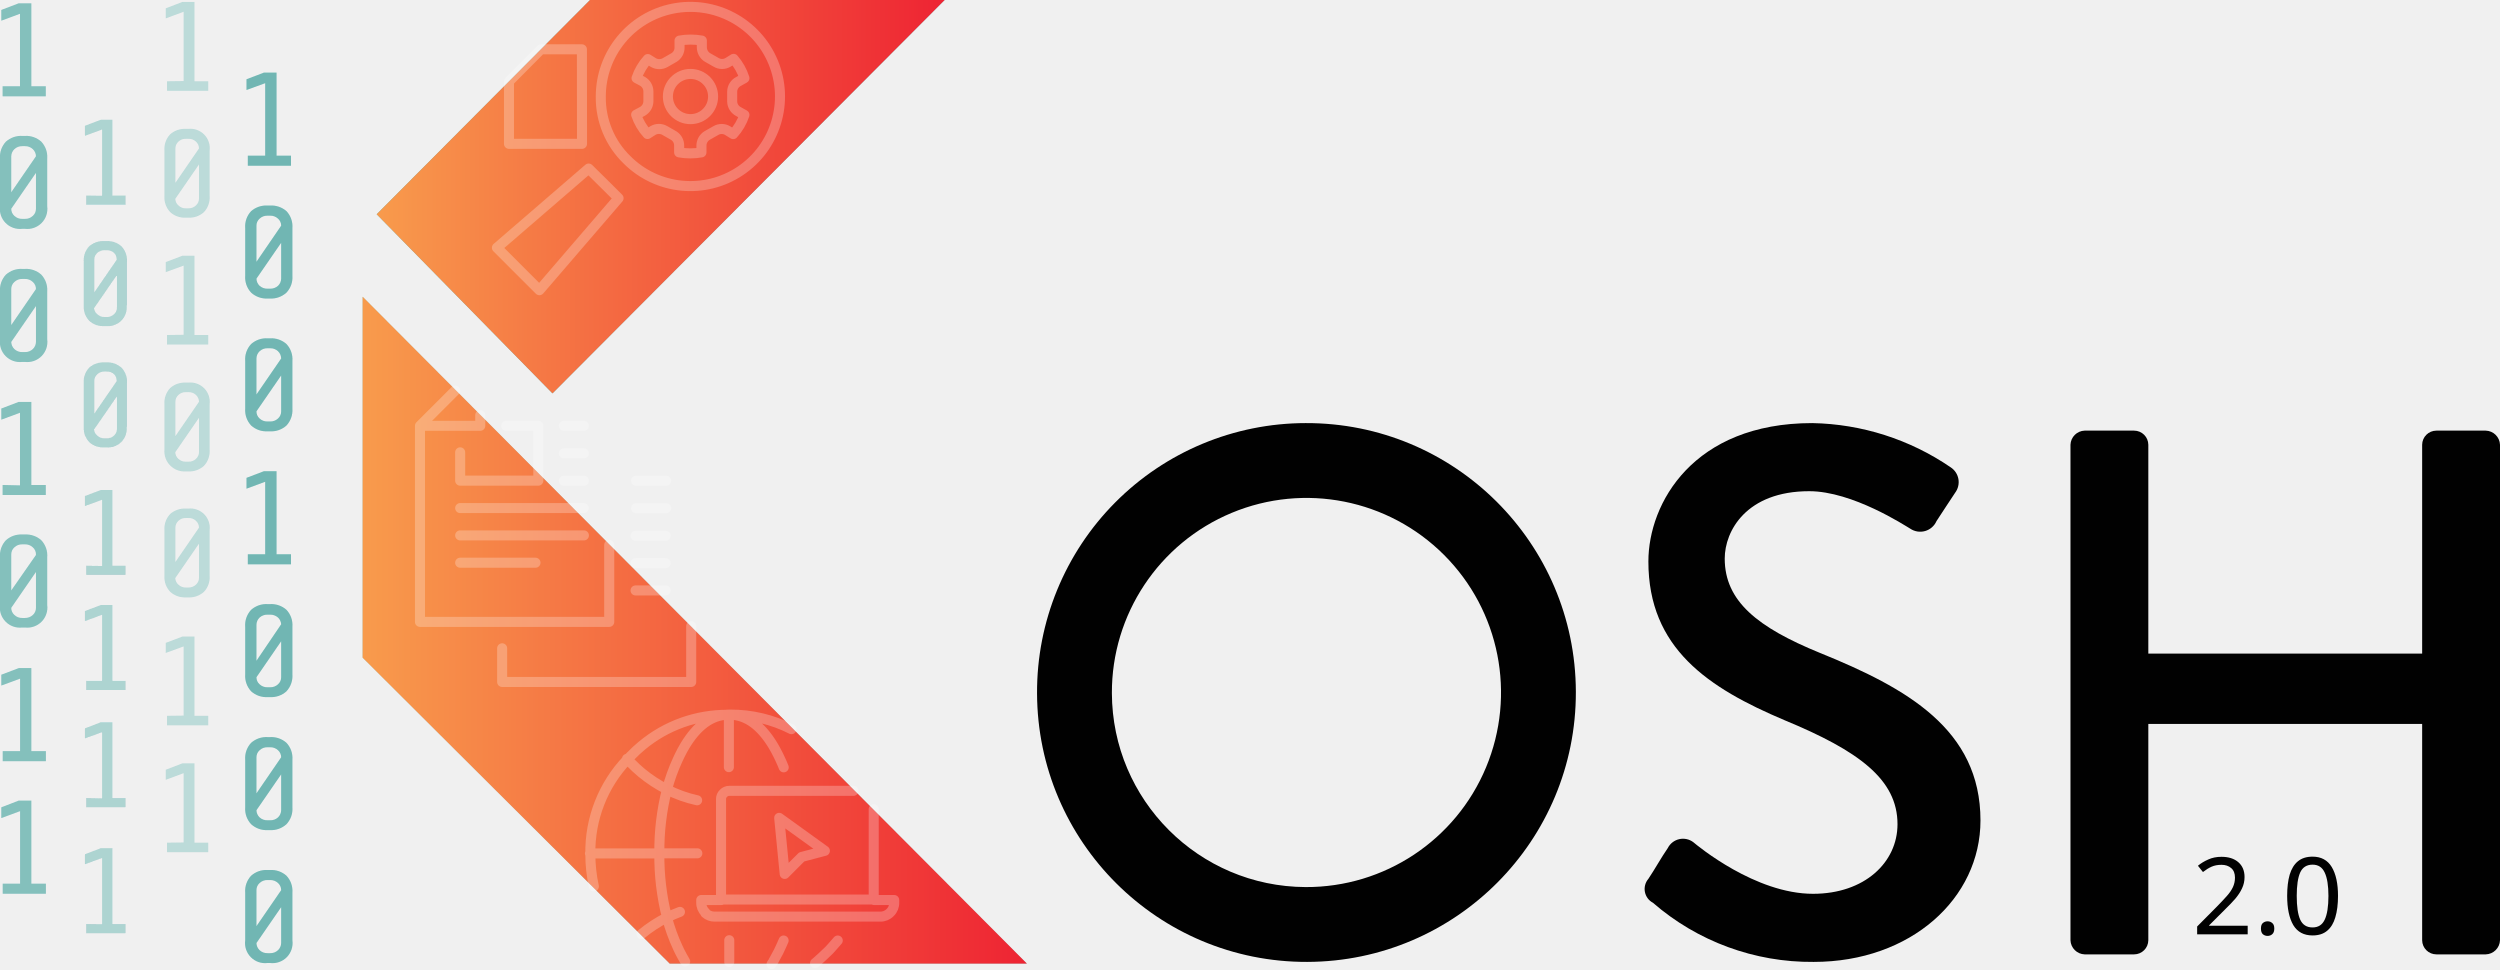
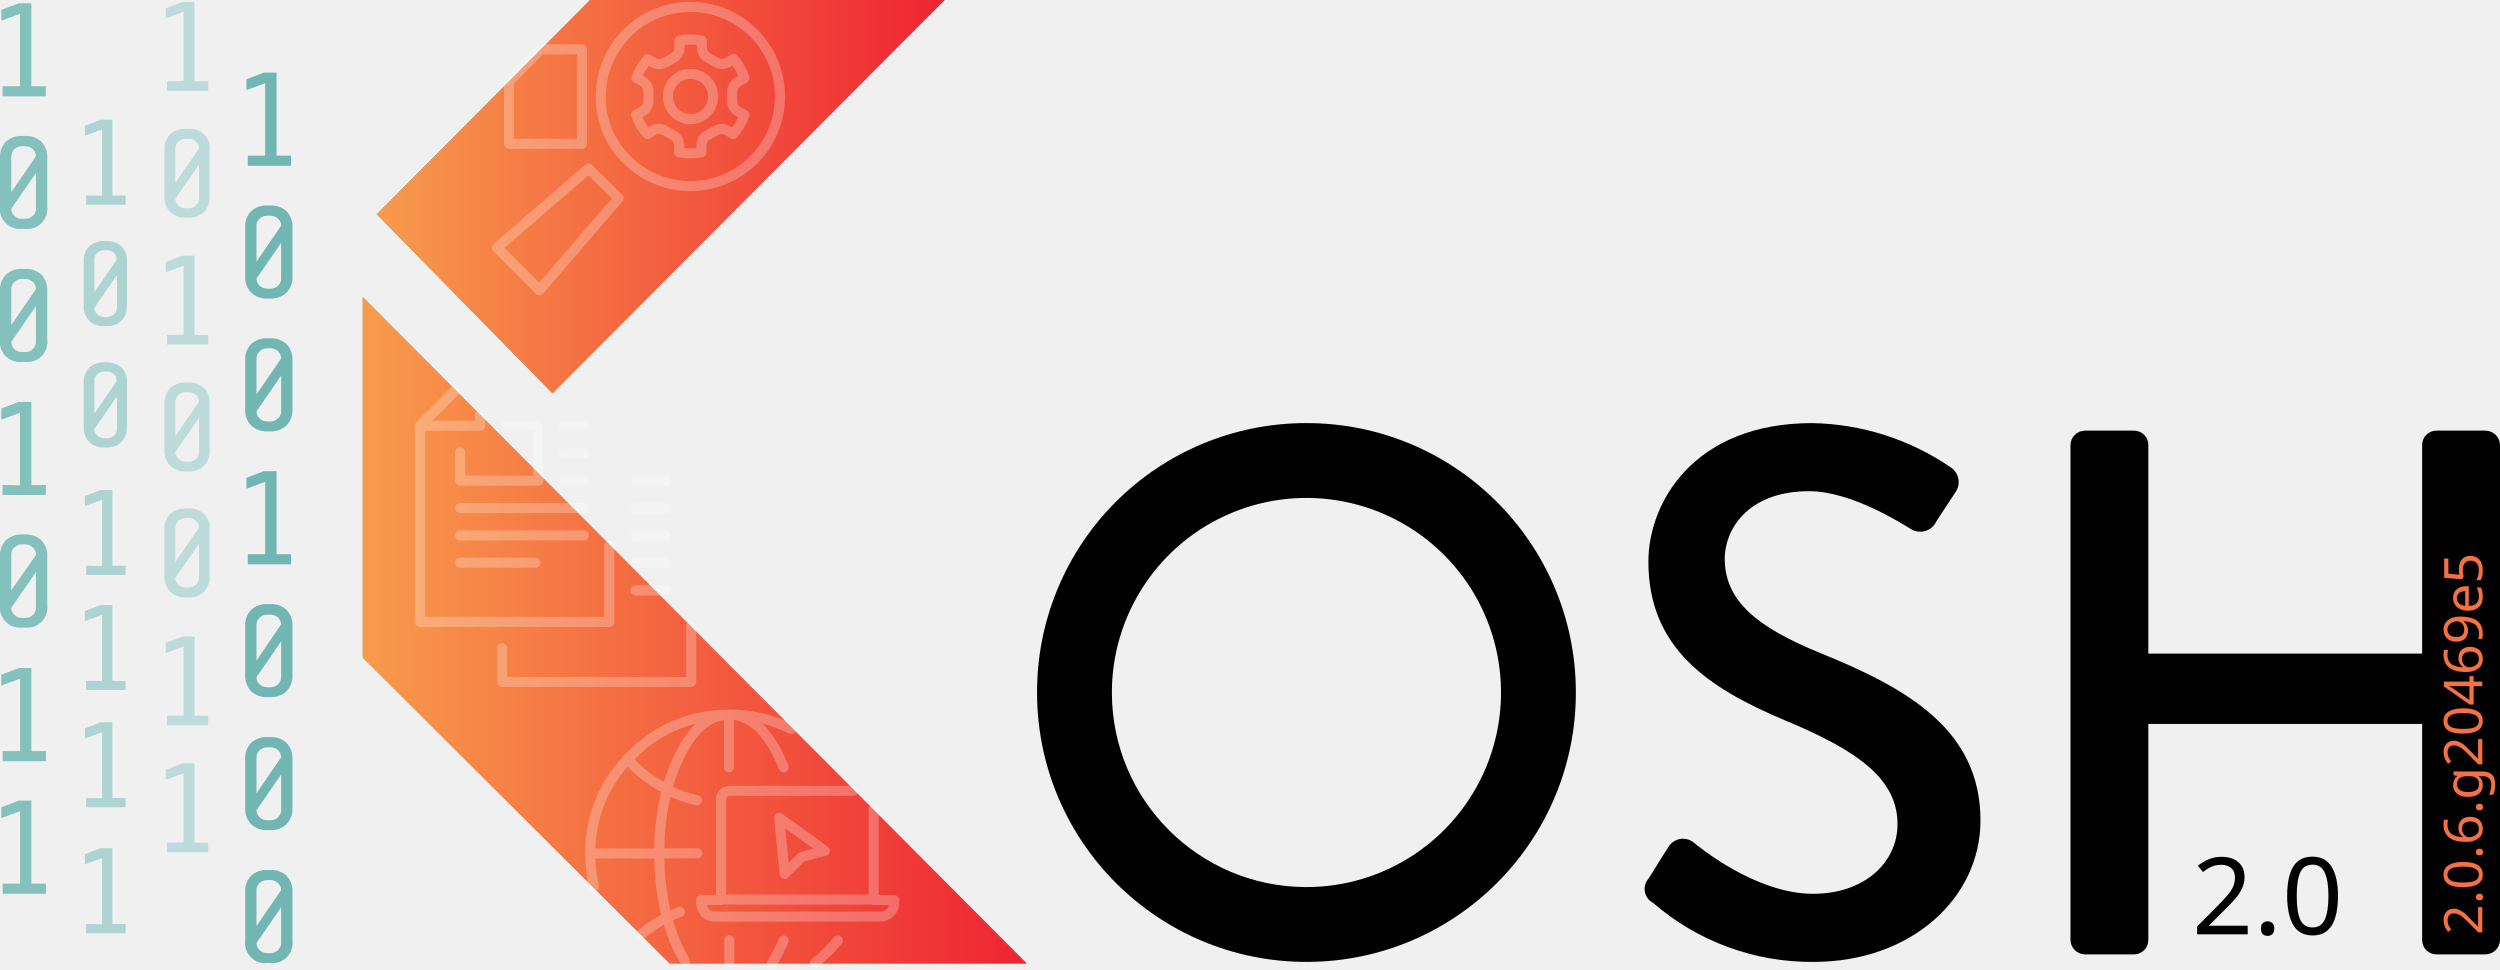
<svg xmlns="http://www.w3.org/2000/svg" xmlns:xlink="http://www.w3.org/1999/xlink" viewBox="0 0 248.88 96.48" version="1.1" id="svg4966">
  <defs id="defs4779">
    <style id="style4771">.cls-1{isolation:isolate;}.cls-2{fill:#010101;}.cls-10,.cls-12,.cls-3{fill:#afdedc;}.cls-10,.cls-11,.cls-12,.cls-13,.cls-3,.cls-9{mix-blend-mode:multiply;}.cls-4{fill:url(#New_Gradient_Swatch_copy_3);}.cls-5{fill:url(#New_Gradient_Swatch_copy_3-2);}.cls-6{opacity:0.25;}.cls-7,.cls-8{fill:none;stroke:#fff;stroke-linecap:round;stroke-linejoin:round;}.cls-7{fill-rule:evenodd;}.cls-10{opacity:0.7;}.cls-11,.cls-12{opacity:0.5;}.cls-13{opacity:0.65;}</style>
    <linearGradient id="New_Gradient_Swatch_copy_3" x1="37.5" y1="19.58" x2="94.04" y2="19.58" gradientUnits="userSpaceOnUse">
      <stop offset="0" stop-color="#f89b4c" id="stop4773" />
      <stop offset="1" stop-color="#ee2433" id="stop4775" />
    </linearGradient>
    <linearGradient id="New_Gradient_Swatch_copy_3-2" x1="36.1" y1="62.73" x2="102.23" y2="62.73" xlink:href="#New_Gradient_Swatch_copy_3" />
    <linearGradient xlink:href="#New_Gradient_Swatch_copy_3" id="linearGradient4972" gradientUnits="userSpaceOnUse" x1="37.5" y1="19.58" x2="94.04" y2="19.58" />
  </defs>
  <path class="cls-2" d="m 129.98,42.12 a 26.82,26.82 0 1 1 -26.74,26.89 26.77,26.77 0 0 1 26.74,-26.89 z m 0,46.19 a 19.37,19.37 0 1 0 -19.29,-19.3 19.37,19.37 0 0 0 19.29,19.3 z" id="path4781" style="isolation:isolate;fill:#010101" />
  <path class="cls-2" d="m 164.1,87.49 c 0.67,-1 1.26,-2.09 1.93,-3.06 a 1.7,1.7 0 0 1 2.54,-0.59 c 0.44,0.37 6.18,5.14 11.92,5.14 5.14,0 8.41,-3.13 8.41,-6.93 0,-4.47 -3.87,-7.3 -11.24,-10.35 -7.6,-3.21 -13.56,-7.16 -13.56,-15.8 0,-5.81 4.47,-13.78 16.31,-13.78 a 25.21,25.21 0 0 1 13.78,4.4 1.76,1.76 0 0 1 0.45,2.53 c -0.6,0.89 -1.27,1.94 -1.86,2.83 a 1.77,1.77 0 0 1 -2.61,0.75 c -0.52,-0.3 -5.74,-3.73 -10.06,-3.73 -6.25,0 -8.41,3.95 -8.41,6.71 0,4.24 3.27,6.85 9.46,9.38 8.64,3.5 16,7.6 16,16.69 0,7.75 -6.92,14.08 -16.61,14.08 a 24.07,24.07 0 0 1 -16,-5.89 1.55,1.55 0 0 1 -0.45,-2.38 z" id="path4783" style="isolation:isolate;fill:#010101" />
  <polygon class="cls-3" points="36.1,29.54 36.1,65.47 66.67,95.93 102.23,95.93 " id="polygon4793" style="isolation:isolate;mix-blend-mode:multiply;fill:#afdedc" />
  <polygon class="cls-3" points="55,39.16 94.04,0 58.74,0 37.5,21.33 " id="polygon4795" style="isolation:isolate;mix-blend-mode:multiply;fill:#afdedc" />
  <polygon class="cls-3" points="55,39.16 94.04,0 58.74,0 37.5,21.33 " id="polygon4797" style="isolation:isolate;mix-blend-mode:multiply;fill:#afdedc" />
  <polygon class="cls-4" points="55,39.16 94.04,0 58.74,0 37.5,21.33 " id="polygon4799" style="isolation:isolate;fill:url(#linearGradient4972)" />
  <polygon class="cls-5" points="36.1,29.54 36.1,65.47 66.67,95.93 102.23,95.93 " id="polygon4801" style="isolation:isolate;fill:url(#New_Gradient_Swatch_copy_3-2)" />
  <g class="cls-6" id="g4805" style="opacity:0.25;isolation:isolate">
    <path class="cls-7" d="m 140,443.25 v 2.82 h 7.78 v -5.46 h -3.2 m 7.74,5.47 h -2 m 0,-2.73 h 2 m 0,-2.74 h -2 M 140,448.8 h 12.3 M 142,439.55 v 1.06 h -6 v 19.52 h 18.84 v -7.67 M 136,440.61 l 3.51,-3.51 m 18,11.71 h 3 m 0,-2.73 h -3 m -13.33,16.68 v 3.35 H 163 v -5.56 m -23,-6.31 h 7.5 m 4.82,-2.72 H 140 m 20.46,5.48 h -3 m 0,-2.72 h 3 m 0,-2.72 h -3" transform="translate(-94.19,-398.22)" id="path4803" style="fill:none;fill-rule:evenodd;stroke:#ffffff;stroke-linecap:round;stroke-linejoin:round" />
  </g>
  <g class="cls-6" id="g4815" style="opacity:0.25;isolation:isolate">
    <polygon class="cls-8" points="50.67,8.11 50.67,14.32 57.94,14.32 57.93,4.91 53.85,4.91 " id="polygon4807" style="fill:none;stroke:#ffffff;stroke-linecap:round;stroke-linejoin:round" />
    <path class="cls-8" d="m 154.27,416.46 -1.48,-1.46 -9.13,7.88 v 0 l 4.23,4.23 v 0 l 7.88,-9.16 z" transform="translate(-94.19,-398.22)" id="path4809" style="fill:none;stroke:#ffffff;stroke-linecap:round;stroke-linejoin:round" />
    <path class="cls-8" d="m 156.62,414.14 a 8.92,8.92 0 1 0 -2.62,-6.31 8.6,8.6 0 0 0 2.62,6.31 z m 1.54,-7.82 -0.6,-0.32 a 5.42,5.42 0 0 1 1.12,-1.9 l 0.56,0.35 a 1.17,1.17 0 0 0 1.17,0 l 0.89,-0.51 a 1.15,1.15 0 0 0 0.54,-1 v -0.68 a 6.21,6.21 0 0 1 2.22,0 v 0.67 a 1.19,1.19 0 0 0 0.55,1 l 0.88,0.5 a 1.15,1.15 0 0 0 1.17,0 l 0.56,-0.35 a 5.4,5.4 0 0 1 1.08,1.92 l -0.59,0.33 a 1.16,1.16 0 0 0 -0.63,1 v 1 a 1.16,1.16 0 0 0 0.63,1 l 0.59,0.33 a 5.4,5.4 0 0 1 -1.12,1.91 l -0.56,-0.35 a 1.15,1.15 0 0 0 -1.17,0 l -0.88,0.5 a 1.18,1.18 0 0 0 -0.55,1 v 0.67 a 6.21,6.21 0 0 1 -2.22,0 v -0.67 a 1.15,1.15 0 0 0 -0.54,-1 l -0.89,-0.51 a 1.17,1.17 0 0 0 -1.17,0 l -0.55,0.35 a 5.38,5.38 0 0 1 -1.13,-1.92 l 0.6,-0.32 a 1.17,1.17 0 0 0 0.62,-1 v -1 a 1.17,1.17 0 0 0 -0.58,-1 z" transform="translate(-94.19,-398.22)" id="path4811" style="fill:none;stroke:#ffffff;stroke-linecap:round;stroke-linejoin:round" />
    <path class="cls-8" d="m 162.93,410.08 a 2.25,2.25 0 0 0 2.25,-2.25 2.25,2.25 0 1 0 -4.5,0 2.25,2.25 0 0 0 2.25,2.25 z" transform="translate(-94.19,-398.22)" id="path4813" style="fill:none;stroke:#ffffff;stroke-linecap:round;stroke-linejoin:round" />
  </g>
  <g class="cls-6" id="g4819" style="opacity:0.25;isolation:isolate">
    <path class="cls-7" d="m 166.75,474.59 v -5.22 h -0.16 c -1.6,0.06 -3,1.09 -4.2,3.07 -0.18,0.3 -0.36,0.63 -0.54,1 l -0.18,0.38 a 18.09,18.09 0 0 0 -1.08,3 12.61,12.61 0 0 0 3,1.07 m 3.14,-8.53 h 0.16 a 13.34,13.34 0 0 1 6.09,1.45 m 6.17,6.14 h -12.37 a 0.79,0.79 0 0 0 -0.57,0.25 0.76,0.76 0 0 0 -0.24,0.57 v 10 h 15.2 v -9 m -7.17,4.76 -1.69,1.69 -0.55,-5.58 4.55,3.28 z m -7.05,-14.16 c 1.6,0.06 3,1.09 4.2,3.07 0.18,0.3 0.36,0.63 0.54,1 l 0.18,0.38 c 0.12,0.26 0.24,0.52 0.34,0.79 m -18.9,11.85 a 14.8,14.8 0 0 1 -0.35,-3.23 v 0 a 13.32,13.32 0 0 1 3.68,-9.4 l 0.37,-0.38 a 14.06,14.06 0 0 1 1.08,-1 13.22,13.22 0 0 1 8.54,-3.07 M 161.88,489 a 12.26,12.26 0 0 0 -1.29,0.56 17.67,17.67 0 0 0 1.08,3 l 0.18,0.38 c 0.18,0.35 0.36,0.68 0.55,1 m -4.35,-2.73 a 13.68,13.68 0 0 1 2.54,-1.66 24.73,24.73 0 0 1 -0.76,-6.37 h -6.91 m 7.67,-6.38 a 24.78,24.78 0 0 0 -0.76,6.37 h 3.78 m -7,-9.41 0.37,0.39 a 14.06,14.06 0 0 0 1.08,1 13.68,13.68 0 0 0 2.54,1.66 m 10.4,17.39 0.08,-0.12 a 0.41,0.41 0 0 1 0.07,-0.11 q 0.27,-0.47 0.54,-1 l 0.18,-0.38 c 0.12,-0.24 0.22,-0.49 0.33,-0.74 m 5.39,0 c -0.21,0.25 -0.43,0.5 -0.65,0.74 -0.22,0.24 -0.24,0.26 -0.37,0.38 q -0.53,0.52 -1.08,1 l -0.16,0.13 M 166,487.82 h -2 v 0.24 a 1.31,1.31 0 0 0 0.41,1 v 0.06 a 1.34,1.34 0 0 0 0.92,0.35 h 16.48 a 1.32,1.32 0 0 0 1,-0.41 1.3,1.3 0 0 0 0.4,-1 v -0.24 h -2 m -14.42,4 V 494" transform="translate(-94.19,-398.22)" id="path4817" style="fill:none;fill-rule:evenodd;stroke:#ffffff;stroke-linecap:round;stroke-linejoin:round" />
  </g>
  <g class="cls-9" id="g4835" style="isolation:isolate;mix-blend-mode:multiply">
    <path class="cls-3" d="m 94.45,406.81 v 1 h 4.3 v -1 h -1.44 v -8.26 h -1.26 l -1.73,0.66 v 1.07 l 1.86,-0.69 v 7.22 z" transform="translate(-94.19,-398.22)" id="path4821" style="mix-blend-mode:multiply;fill:#afdedc" />
    <path class="cls-3" d="M 98.89,418.78 V 414 a 2.21,2.21 0 0 0 -0.59,-1.68 2.26,2.26 0 0 0 -1.63,-0.57 h -0.26 a 2.26,2.26 0 0 0 -1.63,0.57 2.21,2.21 0 0 0 -0.59,1.68 v 4.76 a 2,2 0 0 0 2.22,2.24 h 0.26 a 2,2 0 0 0 2.22,-2.25 z m -1.12,-5 -2.46,3.58 v -3.58 a 1,1 0 0 1 0.31,-0.71 1.09,1.09 0 0 1 0.79,-0.3 h 0.26 a 1.09,1.09 0 0 1 0.79,0.3 1,1 0 0 1 0.31,0.7 z m -2.46,5.22 2.46,-3.57 V 419 a 0.93,0.93 0 0 1 -0.31,0.71 1.09,1.09 0 0 1 -0.79,0.3 h -0.26 a 1.09,1.09 0 0 1 -0.79,-0.3 0.93,0.93 0 0 1 -0.31,-0.71 z" transform="translate(-94.19,-398.22)" id="path4823" style="mix-blend-mode:multiply;fill:#afdedc" />
    <path class="cls-3" d="m 98.89,432 v -4.76 a 2.21,2.21 0 0 0 -0.59,-1.68 2.26,2.26 0 0 0 -1.63,-0.57 h -0.26 a 2.26,2.26 0 0 0 -1.63,0.57 2.21,2.21 0 0 0 -0.59,1.68 V 432 a 2,2 0 0 0 2.22,2.25 h 0.26 A 2,2 0 0 0 98.89,432 Z m -1.12,-5 -2.46,3.58 V 427 a 0.93,0.93 0 0 1 0.31,-0.71 1.09,1.09 0 0 1 0.79,-0.3 h 0.26 a 1.09,1.09 0 0 1 0.79,0.3 0.93,0.93 0 0 1 0.31,0.71 z m -2.46,5.26 2.46,-3.57 v 3.57 a 1,1 0 0 1 -0.31,0.71 1.09,1.09 0 0 1 -0.79,0.3 h -0.26 a 1.09,1.09 0 0 1 -0.79,-0.3 1,1 0 0 1 -0.31,-0.71 z" transform="translate(-94.19,-398.22)" id="path4825" style="mix-blend-mode:multiply;fill:#afdedc" />
    <path class="cls-3" d="m 94.45,446.5 v 1 h 4.3 v -1 h -1.44 v -8.27 h -1.26 l -1.73,0.66 V 440 l 1.86,-0.69 v 7.23 z" transform="translate(-94.19,-398.22)" id="path4827" style="mix-blend-mode:multiply;fill:#afdedc" />
    <path class="cls-3" d="m 98.89,458.47 v -4.76 A 2.21,2.21 0 0 0 98.3,452 2.26,2.26 0 0 0 96.67,451.43 h -0.26 a 2.26,2.26 0 0 0 -1.63,0.57 2.21,2.21 0 0 0 -0.59,1.68 v 4.76 a 2,2 0 0 0 2.22,2.25 h 0.26 a 2,2 0 0 0 2.22,-2.25 z m -1.12,-5 -2.46,3.53 v -3.58 a 0.93,0.93 0 0 1 0.31,-0.71 1.09,1.09 0 0 1 0.79,-0.3 h 0.26 a 1.09,1.09 0 0 1 0.79,0.3 0.93,0.93 0 0 1 0.31,0.75 z m -2.46,5.26 2.46,-3.57 v 3.57 a 0.93,0.93 0 0 1 -0.31,0.71 1.09,1.09 0 0 1 -0.79,0.3 h -0.26 a 1.09,1.09 0 0 1 -0.79,-0.3 0.93,0.93 0 0 1 -0.31,-0.72 z" transform="translate(-94.19,-398.22)" id="path4829" style="mix-blend-mode:multiply;fill:#afdedc" />
    <path class="cls-3" d="m 94.46,473 v 1 h 4.3 v -1 h -1.45 v -8.27 h -1.25 l -1.74,0.66 v 1.08 l 1.87,-0.69 V 473 Z" transform="translate(-94.19,-398.22)" id="path4831" style="mix-blend-mode:multiply;fill:#afdedc" />
    <path class="cls-3" d="m 94.46,486.19 v 1 h 4.3 v -1 h -1.45 v -8.27 h -1.25 l -1.74,0.67 v 1.07 l 1.87,-0.69 v 7.22 z" transform="translate(-94.19,-398.22)" id="path4833" style="mix-blend-mode:multiply;fill:#afdedc" />
  </g>
  <g class="cls-9" id="g4851" style="isolation:isolate;mix-blend-mode:multiply">
    <path class="cls-3" d="m 118.86,413.72 v 1 h 4.3 v -1 h -1.44 v -8.27 h -1.26 l -1.73,0.66 v 1.07 l 1.86,-0.68 v 7.22 z" transform="translate(-94.19,-398.22)" id="path4837" style="mix-blend-mode:multiply;fill:#afdedc" />
    <path class="cls-3" d="m 123.3,425.69 v -4.77 a 2.21,2.21 0 0 0 -0.59,-1.68 2.3,2.3 0 0 0 -1.63,-0.56 h -0.26 a 2.3,2.3 0 0 0 -1.63,0.56 2.21,2.21 0 0 0 -0.59,1.68 v 4.77 a 2.2,2.2 0 0 0 0.6,1.67 2.26,2.26 0 0 0 1.62,0.58 h 0.26 a 2.26,2.26 0 0 0 1.62,-0.58 2.2,2.2 0 0 0 0.6,-1.67 z m -1.12,-5 -2.46,3.59 v -3.59 a 0.91,0.91 0 0 1 0.31,-0.7 1.09,1.09 0 0 1 0.79,-0.3 h 0.26 a 1.09,1.09 0 0 1 0.79,0.3 0.91,0.91 0 0 1 0.31,0.68 z m -2.46,5.27 2.46,-3.57 v 3.57 a 1,1 0 0 1 -0.31,0.71 1.13,1.13 0 0 1 -0.79,0.29 h -0.26 a 1.13,1.13 0 0 1 -0.79,-0.29 1,1 0 0 1 -0.31,-0.73 z" transform="translate(-94.19,-398.22)" id="path4839" style="mix-blend-mode:multiply;fill:#afdedc" />
    <path class="cls-3" d="m 123.3,438.91 v -4.76 a 2.21,2.21 0 0 0 -0.59,-1.68 2.26,2.26 0 0 0 -1.63,-0.57 h -0.26 a 2.26,2.26 0 0 0 -1.63,0.57 2.21,2.21 0 0 0 -0.59,1.68 v 4.76 a 2.23,2.23 0 0 0 0.6,1.68 2.26,2.26 0 0 0 1.62,0.57 h 0.26 a 2.26,2.26 0 0 0 1.62,-0.57 2.23,2.23 0 0 0 0.6,-1.68 z m -1.12,-5 -2.46,3.58 v -3.59 a 1,1 0 0 1 0.31,-0.71 1.09,1.09 0 0 1 0.79,-0.3 h 0.26 a 1.09,1.09 0 0 1 0.79,0.3 1,1 0 0 1 0.31,0.71 z m -2.46,5.26 2.46,-3.57 v 3.57 a 0.93,0.93 0 0 1 -0.31,0.71 1.09,1.09 0 0 1 -0.79,0.3 h -0.26 a 1.09,1.09 0 0 1 -0.79,-0.3 0.93,0.93 0 0 1 -0.31,-0.72 z" transform="translate(-94.19,-398.22)" id="path4841" style="mix-blend-mode:multiply;fill:#afdedc" />
    <path class="cls-3" d="m 118.86,453.4 v 1 h 4.3 v -1 h -1.44 v -8.27 h -1.26 l -1.73,0.66 v 1.08 l 1.86,-0.69 v 7.22 z" transform="translate(-94.19,-398.22)" id="path4843" style="mix-blend-mode:multiply;fill:#afdedc" />
    <path class="cls-3" d="m 123.3,465.37 v -4.76 a 2.21,2.21 0 0 0 -0.59,-1.68 2.26,2.26 0 0 0 -1.63,-0.57 h -0.26 a 2.26,2.26 0 0 0 -1.63,0.57 2.21,2.21 0 0 0 -0.59,1.68 v 4.76 a 2.23,2.23 0 0 0 0.6,1.68 2.26,2.26 0 0 0 1.62,0.57 h 0.26 a 2.26,2.26 0 0 0 1.62,-0.57 2.23,2.23 0 0 0 0.6,-1.68 z m -1.12,-5 -2.46,3.63 v -3.59 a 1,1 0 0 1 0.31,-0.71 1.13,1.13 0 0 1 0.79,-0.29 h 0.26 a 1.13,1.13 0 0 1 0.79,0.29 1,1 0 0 1 0.31,0.66 z m -2.46,5.27 2.46,-3.58 v 3.58 a 0.91,0.91 0 0 1 -0.31,0.7 1.09,1.09 0 0 1 -0.79,0.3 h -0.26 a 1.09,1.09 0 0 1 -0.79,-0.3 0.91,0.91 0 0 1 -0.31,-0.71 z" transform="translate(-94.19,-398.22)" id="path4845" style="mix-blend-mode:multiply;fill:#afdedc" />
    <path class="cls-3" d="m 123.3,478.61 v -4.76 a 2.21,2.21 0 0 0 -0.59,-1.68 2.26,2.26 0 0 0 -1.63,-0.57 h -0.26 a 2.26,2.26 0 0 0 -1.63,0.57 2.21,2.21 0 0 0 -0.59,1.68 v 4.76 a 2.2,2.2 0 0 0 0.6,1.67 2.26,2.26 0 0 0 1.62,0.58 h 0.26 a 2.26,2.26 0 0 0 1.62,-0.58 2.2,2.2 0 0 0 0.6,-1.67 z m -1.12,-5 -2.46,3.59 v -3.59 a 0.93,0.93 0 0 1 0.31,-0.7 1.09,1.09 0 0 1 0.79,-0.3 h 0.26 a 1.09,1.09 0 0 1 0.79,0.3 0.93,0.93 0 0 1 0.31,0.68 z m -2.46,5.27 2.46,-3.57 v 3.57 a 1,1 0 0 1 -0.31,0.71 1.09,1.09 0 0 1 -0.79,0.29 h -0.26 a 1.09,1.09 0 0 1 -0.79,-0.29 1,1 0 0 1 -0.31,-0.73 z" transform="translate(-94.19,-398.22)" id="path4847" style="mix-blend-mode:multiply;fill:#afdedc" />
    <path class="cls-3" d="m 123.3,491.84 v -4.76 a 2.21,2.21 0 0 0 -0.59,-1.68 2.26,2.26 0 0 0 -1.63,-0.57 h -0.26 a 2.26,2.26 0 0 0 -1.63,0.57 2.21,2.21 0 0 0 -0.59,1.68 v 4.76 a 2,2 0 0 0 2.22,2.25 h 0.26 a 2,2 0 0 0 2.22,-2.25 z m -1.12,-5 -2.46,3.58 v -3.58 a 0.93,0.93 0 0 1 0.31,-0.71 1.09,1.09 0 0 1 0.79,-0.3 h 0.26 a 1.09,1.09 0 0 1 0.79,0.3 0.93,0.93 0 0 1 0.31,0.7 z m -2.46,5.26 2.46,-3.57 v 3.57 a 1,1 0 0 1 -0.31,0.71 1.09,1.09 0 0 1 -0.79,0.3 h -0.26 a 1.09,1.09 0 0 1 -0.79,-0.3 1,1 0 0 1 -0.31,-0.72 z" transform="translate(-94.19,-398.22)" id="path4849" style="mix-blend-mode:multiply;fill:#afdedc" />
  </g>
  <path class="cls-10" d="m 16.63,8.09 v 0.95 h 4.1 V 8.09 h -1.37 v -7.9 h -1.2 L 16.5,0.83 v 1 l 1.78,-0.66 v 6.9 z" id="path4853" style="opacity:0.7;isolation:isolate;mix-blend-mode:multiply;fill:#afdedc" />
  <path class="cls-10" d="M 20.87,19.53 V 14.98 A 1.93,1.93 0 0 0 18.75,12.83 H 18.5 a 2.18,2.18 0 0 0 -1.56,0.54 2.14,2.14 0 0 0 -0.57,1.61 v 4.55 a 2.11,2.11 0 0 0 0.58,1.59 2.13,2.13 0 0 0 1.55,0.55 h 0.25 a 2.15,2.15 0 0 0 1.55,-0.55 2.1,2.1 0 0 0 0.57,-1.59 z m -1.06,-4.75 -2.35,3.42 v -3.42 a 0.91,0.91 0 0 1 0.3,-0.68 1,1 0 0 1 0.75,-0.28 h 0.25 a 1,1 0 0 1 0.75,0.28 0.91,0.91 0 0 1 0.3,0.68 z m -2.35,5 2.35,-3.41 v 3.41 a 0.89,0.89 0 0 1 -0.3,0.67 1.05,1.05 0 0 1 -0.75,0.29 h -0.25 a 1,1 0 0 1 -0.75,-0.29 0.89,0.89 0 0 1 -0.31,-0.67 z" id="path4855" style="opacity:0.7;isolation:isolate;mix-blend-mode:multiply;fill:#afdedc" />
  <path class="cls-10" d="m 16.63,33.35 v 0.95 h 4.1 v -0.95 h -1.37 v -7.89 h -1.2 l -1.66,0.63 v 1 l 1.78,-0.65 v 6.89 z" id="path4857" style="opacity:0.7;isolation:isolate;mix-blend-mode:multiply;fill:#afdedc" />
  <path class="cls-10" d="M 20.87,44.78 V 40.24 A 1.93,1.93 0 0 0 18.75,38.09 H 18.5 a 2.18,2.18 0 0 0 -1.56,0.54 2.14,2.14 0 0 0 -0.57,1.61 v 4.54 a 2,2 0 0 0 2.13,2.15 h 0.25 a 2.15,2.15 0 0 0 1.55,-0.55 2.11,2.11 0 0 0 0.57,-1.6 z M 19.81,40 17.46,43.42 V 40 a 0.91,0.91 0 0 1 0.3,-0.68 1,1 0 0 1 0.75,-0.28 h 0.25 a 1,1 0 0 1 0.75,0.28 0.91,0.91 0 0 1 0.3,0.68 z m -2.35,5 2.35,-3.41 V 45 a 0.9,0.9 0 0 1 -0.3,0.68 1,1 0 0 1 -0.75,0.28 h -0.25 a 1,1 0 0 1 -0.75,-0.28 0.9,0.9 0 0 1 -0.31,-0.66 z" id="path4859" style="opacity:0.7;isolation:isolate;mix-blend-mode:multiply;fill:#afdedc" />
  <path class="cls-10" d="m 16.63,71.26 v 0.95 h 4.1 v -0.95 h -1.37 v -7.89 h -1.2 L 16.5,64 v 1 l 1.78,-0.65 v 6.89 z" id="path4861" style="opacity:0.7;isolation:isolate;mix-blend-mode:multiply;fill:#afdedc" />
  <path class="cls-10" d="M 20.87,57.32 V 52.78 A 1.93,1.93 0 0 0 18.75,50.63 H 18.5 a 2.18,2.18 0 0 0 -1.56,0.54 2.14,2.14 0 0 0 -0.57,1.61 v 4.55 a 2.09,2.09 0 0 0 0.58,1.59 2.13,2.13 0 0 0 1.55,0.55 h 0.25 a 2.15,2.15 0 0 0 1.55,-0.55 2.09,2.09 0 0 0 0.57,-1.6 z m -1.06,-4.79 -2.35,3.42 v -3.42 a 0.91,0.91 0 0 1 0.3,-0.68 1,1 0 0 1 0.75,-0.28 h 0.25 a 1,1 0 0 1 0.75,0.28 0.91,0.91 0 0 1 0.3,0.68 z m -2.35,5 2.35,-3.41 v 3.41 a 0.89,0.89 0 0 1 -0.3,0.67 1.05,1.05 0 0 1 -0.75,0.29 H 18.51 A 1,1 0 0 1 17.76,58.2 0.89,0.89 0 0 1 17.45,57.56 Z" id="path4863" style="opacity:0.7;isolation:isolate;mix-blend-mode:multiply;fill:#afdedc" />
  <path class="cls-10" d="m 16.63,83.89 v 0.95 h 4.1 v -0.95 h -1.37 v -7.9 h -1.2 l -1.66,0.64 v 1 l 1.78,-0.66 v 6.9 z" id="path4865" style="opacity:0.7;isolation:isolate;mix-blend-mode:multiply;fill:#afdedc" />
  <g class="cls-11" id="g4881" style="opacity:0.5;isolation:isolate;mix-blend-mode:multiply">
    <path class="cls-12" d="m 102.77,417.69 v 0.91 h 3.92 v -0.91 h -1.31 v -7.55 h -1.15 l -1.58,0.6 v 1 l 1.7,-0.63 v 6.6 z" transform="translate(-94.19,-398.22)" id="path4867" style="opacity:0.5;mix-blend-mode:multiply;fill:#afdedc" />
    <path class="cls-12" d="m 106.83,428.63 v -4.35 a 2,2 0 0 0 -0.55,-1.54 2.07,2.07 0 0 0 -1.48,-0.52 h -0.24 a 2.09,2.09 0 0 0 -1.49,0.52 2,2 0 0 0 -0.54,1.54 v 4.35 a 2,2 0 0 0 0.55,1.53 2,2 0 0 0 1.48,0.52 h 0.24 a 1.86,1.86 0 0 0 2,-2.05 z m -1,-4.58 -2.25,3.27 v -3.27 a 0.87,0.87 0 0 1 0.29,-0.65 1,1 0 0 1 0.72,-0.27 h 0.24 a 1,1 0 0 1 0.72,0.27 0.86,0.86 0 0 1 0.25,0.65 z m -2.25,4.81 2.25,-3.26 v 3.26 a 0.84,0.84 0 0 1 -0.28,0.64 1,1 0 0 1 -0.72,0.28 h -0.24 a 1,1 0 0 1 -0.72,-0.28 0.85,0.85 0 0 1 -0.32,-0.64 z" transform="translate(-94.19,-398.22)" id="path4869" style="opacity:0.5;mix-blend-mode:multiply;fill:#afdedc" />
    <path class="cls-12" d="m 102.77,466 v 0.91 h 3.92 V 466 h -1.31 v -7.55 h -1.15 l -1.58,0.6 v 1 l 1.7,-0.63 V 466 Z" transform="translate(-94.19,-398.22)" id="path4871" style="opacity:0.5;mix-blend-mode:multiply;fill:#afdedc" />
    <path class="cls-12" d="m 102.77,490.21 v 0.91 h 3.92 v -0.91 h -1.31 v -7.55 h -1.15 l -1.58,0.6 v 1 l 1.7,-0.63 v 6.6 z" transform="translate(-94.19,-398.22)" id="path4873" style="opacity:0.5;mix-blend-mode:multiply;fill:#afdedc" />
    <path class="cls-12" d="m 102.77,454.54 v 0.91 h 3.92 v -0.91 h -1.31 V 447 h -1.15 l -1.58,0.6 v 1 l 1.7,-0.63 v 6.6 z" transform="translate(-94.19,-398.22)" id="path4875" style="opacity:0.5;mix-blend-mode:multiply;fill:#afdedc" />
    <path class="cls-12" d="m 106.83,440.71 v -4.35 a 2,2 0 0 0 -0.55,-1.54 2.07,2.07 0 0 0 -1.48,-0.52 h -0.24 a 2.09,2.09 0 0 0 -1.49,0.52 2,2 0 0 0 -0.54,1.54 v 4.35 a 2,2 0 0 0 0.55,1.53 2,2 0 0 0 1.48,0.52 h 0.24 a 1.86,1.86 0 0 0 2,-2.05 z m -1,-4.58 -2.25,3.27 v -3.27 a 0.87,0.87 0 0 1 0.29,-0.65 1,1 0 0 1 0.72,-0.27 h 0.24 a 1,1 0 0 1 0.72,0.27 0.86,0.86 0 0 1 0.25,0.65 z m -2.25,4.81 2.25,-3.26 v 3.26 a 0.84,0.84 0 0 1 -0.28,0.64 1,1 0 0 1 -0.72,0.28 h -0.24 a 1,1 0 0 1 -0.72,-0.28 0.85,0.85 0 0 1 -0.32,-0.64 z" transform="translate(-94.19,-398.22)" id="path4877" style="opacity:0.5;mix-blend-mode:multiply;fill:#afdedc" />
    <path class="cls-12" d="m 102.77,477.67 v 0.91 h 3.92 v -0.91 h -1.31 v -7.55 h -1.15 l -1.58,0.61 v 1 l 1.7,-0.62 v 6.59 z" transform="translate(-94.19,-398.22)" id="path4879" style="opacity:0.5;mix-blend-mode:multiply;fill:#afdedc" />
  </g>
  <g class="cls-11" id="g4897" style="opacity:0.5;isolation:isolate;mix-blend-mode:multiply">
    <path class="cls-12" d="m 102.77,417.69 v 0.91 h 3.92 v -0.91 h -1.31 v -7.55 h -1.15 l -1.58,0.6 v 1 l 1.7,-0.63 v 6.6 z" transform="translate(-94.19,-398.22)" id="path4883" style="opacity:0.5;mix-blend-mode:multiply;fill:#afdedc" />
    <path class="cls-12" d="m 106.83,428.63 v -4.35 a 2,2 0 0 0 -0.55,-1.54 2.07,2.07 0 0 0 -1.48,-0.52 h -0.24 a 2.09,2.09 0 0 0 -1.49,0.52 2,2 0 0 0 -0.54,1.54 v 4.35 a 2,2 0 0 0 0.55,1.53 2,2 0 0 0 1.48,0.52 h 0.24 a 1.86,1.86 0 0 0 2,-2.05 z m -1,-4.58 -2.25,3.27 v -3.27 a 0.87,0.87 0 0 1 0.29,-0.65 1,1 0 0 1 0.72,-0.27 h 0.24 a 1,1 0 0 1 0.72,0.27 0.86,0.86 0 0 1 0.25,0.65 z m -2.25,4.81 2.25,-3.26 v 3.26 a 0.84,0.84 0 0 1 -0.28,0.64 1,1 0 0 1 -0.72,0.28 h -0.24 a 1,1 0 0 1 -0.72,-0.28 0.85,0.85 0 0 1 -0.32,-0.64 z" transform="translate(-94.19,-398.22)" id="path4885" style="opacity:0.5;mix-blend-mode:multiply;fill:#afdedc" />
    <path class="cls-12" d="m 102.77,466 v 0.91 h 3.92 V 466 h -1.31 v -7.55 h -1.15 l -1.58,0.6 v 1 l 1.7,-0.63 V 466 Z" transform="translate(-94.19,-398.22)" id="path4887" style="opacity:0.5;mix-blend-mode:multiply;fill:#afdedc" />
    <path class="cls-12" d="m 102.77,490.21 v 0.91 h 3.92 v -0.91 h -1.31 v -7.55 h -1.15 l -1.58,0.6 v 1 l 1.7,-0.63 v 6.6 z" transform="translate(-94.19,-398.22)" id="path4889" style="opacity:0.5;mix-blend-mode:multiply;fill:#afdedc" />
    <path class="cls-12" d="m 102.77,454.54 v 0.91 h 3.92 v -0.91 h -1.31 V 447 h -1.15 l -1.58,0.6 v 1 l 1.7,-0.63 v 6.6 z" transform="translate(-94.19,-398.22)" id="path4891" style="opacity:0.5;mix-blend-mode:multiply;fill:#afdedc" />
    <path class="cls-12" d="m 106.83,440.71 v -4.35 a 2,2 0 0 0 -0.55,-1.54 2.07,2.07 0 0 0 -1.48,-0.52 h -0.24 a 2.09,2.09 0 0 0 -1.49,0.52 2,2 0 0 0 -0.54,1.54 v 4.35 a 2,2 0 0 0 0.55,1.53 2,2 0 0 0 1.48,0.52 h 0.24 a 1.86,1.86 0 0 0 2,-2.05 z m -1,-4.58 -2.25,3.27 v -3.27 a 0.87,0.87 0 0 1 0.29,-0.65 1,1 0 0 1 0.72,-0.27 h 0.24 a 1,1 0 0 1 0.72,0.27 0.86,0.86 0 0 1 0.25,0.65 z m -2.25,4.81 2.25,-3.26 v 3.26 a 0.84,0.84 0 0 1 -0.28,0.64 1,1 0 0 1 -0.72,0.28 h -0.24 a 1,1 0 0 1 -0.72,-0.28 0.85,0.85 0 0 1 -0.32,-0.64 z" transform="translate(-94.19,-398.22)" id="path4893" style="opacity:0.5;mix-blend-mode:multiply;fill:#afdedc" />
    <path class="cls-12" d="m 102.77,477.67 v 0.91 h 3.92 v -0.91 h -1.31 v -7.55 h -1.15 l -1.58,0.61 v 1 l 1.7,-0.62 v 6.59 z" transform="translate(-94.19,-398.22)" id="path4895" style="opacity:0.5;mix-blend-mode:multiply;fill:#afdedc" />
  </g>
  <g class="cls-11" id="g4913" style="opacity:0.5;isolation:isolate;mix-blend-mode:multiply">
    <path class="cls-12" d="m 102.77,417.69 v 0.91 h 3.92 v -0.91 h -1.31 v -7.55 h -1.15 l -1.58,0.6 v 1 l 1.7,-0.63 v 6.6 z" transform="translate(-94.19,-398.22)" id="path4899" style="opacity:0.5;mix-blend-mode:multiply;fill:#afdedc" />
    <path class="cls-12" d="m 106.83,428.63 v -4.35 a 2,2 0 0 0 -0.55,-1.54 2.07,2.07 0 0 0 -1.48,-0.52 h -0.24 a 2.09,2.09 0 0 0 -1.49,0.52 2,2 0 0 0 -0.54,1.54 v 4.35 a 2,2 0 0 0 0.55,1.53 2,2 0 0 0 1.48,0.52 h 0.24 a 1.86,1.86 0 0 0 2,-2.05 z m -1,-4.58 -2.25,3.27 v -3.27 a 0.87,0.87 0 0 1 0.29,-0.65 1,1 0 0 1 0.72,-0.27 h 0.24 a 1,1 0 0 1 0.72,0.27 0.86,0.86 0 0 1 0.25,0.65 z m -2.25,4.81 2.25,-3.26 v 3.26 a 0.84,0.84 0 0 1 -0.28,0.64 1,1 0 0 1 -0.72,0.28 h -0.24 a 1,1 0 0 1 -0.72,-0.28 0.85,0.85 0 0 1 -0.32,-0.64 z" transform="translate(-94.19,-398.22)" id="path4901" style="opacity:0.5;mix-blend-mode:multiply;fill:#afdedc" />
    <path class="cls-12" d="m 102.77,466 v 0.91 h 3.92 V 466 h -1.31 v -7.55 h -1.15 l -1.58,0.6 v 1 l 1.7,-0.63 V 466 Z" transform="translate(-94.19,-398.22)" id="path4903" style="opacity:0.5;mix-blend-mode:multiply;fill:#afdedc" />
    <path class="cls-12" d="m 102.77,490.21 v 0.91 h 3.92 v -0.91 h -1.31 v -7.55 h -1.15 l -1.58,0.6 v 1 l 1.7,-0.63 v 6.6 z" transform="translate(-94.19,-398.22)" id="path4905" style="opacity:0.5;mix-blend-mode:multiply;fill:#afdedc" />
    <path class="cls-12" d="m 102.77,454.54 v 0.91 h 3.92 v -0.91 h -1.31 V 447 h -1.15 l -1.58,0.6 v 1 l 1.7,-0.63 v 6.6 z" transform="translate(-94.19,-398.22)" id="path4907" style="opacity:0.5;mix-blend-mode:multiply;fill:#afdedc" />
    <path class="cls-12" d="m 106.83,440.71 v -4.35 a 2,2 0 0 0 -0.55,-1.54 2.07,2.07 0 0 0 -1.48,-0.52 h -0.24 a 2.09,2.09 0 0 0 -1.49,0.52 2,2 0 0 0 -0.54,1.54 v 4.35 a 2,2 0 0 0 0.55,1.53 2,2 0 0 0 1.48,0.52 h 0.24 a 1.86,1.86 0 0 0 2,-2.05 z m -1,-4.58 -2.25,3.27 v -3.27 a 0.87,0.87 0 0 1 0.29,-0.65 1,1 0 0 1 0.72,-0.27 h 0.24 a 1,1 0 0 1 0.72,0.27 0.86,0.86 0 0 1 0.25,0.65 z m -2.25,4.81 2.25,-3.26 v 3.26 a 0.84,0.84 0 0 1 -0.28,0.64 1,1 0 0 1 -0.72,0.28 h -0.24 a 1,1 0 0 1 -0.72,-0.28 0.85,0.85 0 0 1 -0.32,-0.64 z" transform="translate(-94.19,-398.22)" id="path4909" style="opacity:0.5;mix-blend-mode:multiply;fill:#afdedc" />
    <path class="cls-12" d="m 102.77,477.67 v 0.91 h 3.92 v -0.91 h -1.31 v -7.55 h -1.15 l -1.58,0.61 v 1 l 1.7,-0.62 v 6.59 z" transform="translate(-94.19,-398.22)" id="path4911" style="opacity:0.5;mix-blend-mode:multiply;fill:#afdedc" />
  </g>
  <g class="cls-11" id="g4929" style="opacity:0.5;isolation:isolate;mix-blend-mode:multiply">
    <path class="cls-12" d="m 102.77,417.69 v 0.91 h 3.92 v -0.91 h -1.31 v -7.55 h -1.15 l -1.58,0.6 v 1 l 1.7,-0.63 v 6.6 z" transform="translate(-94.19,-398.22)" id="path4915" style="opacity:0.5;mix-blend-mode:multiply;fill:#afdedc" />
    <path class="cls-12" d="m 106.83,428.63 v -4.35 a 2,2 0 0 0 -0.55,-1.54 2.07,2.07 0 0 0 -1.48,-0.52 h -0.24 a 2.09,2.09 0 0 0 -1.49,0.52 2,2 0 0 0 -0.54,1.54 v 4.35 a 2,2 0 0 0 0.55,1.53 2,2 0 0 0 1.48,0.52 h 0.24 a 1.86,1.86 0 0 0 2,-2.05 z m -1,-4.58 -2.25,3.27 v -3.27 a 0.87,0.87 0 0 1 0.29,-0.65 1,1 0 0 1 0.72,-0.27 h 0.24 a 1,1 0 0 1 0.72,0.27 0.86,0.86 0 0 1 0.25,0.65 z m -2.25,4.81 2.25,-3.26 v 3.26 a 0.84,0.84 0 0 1 -0.28,0.64 1,1 0 0 1 -0.72,0.28 h -0.24 a 1,1 0 0 1 -0.72,-0.28 0.85,0.85 0 0 1 -0.32,-0.64 z" transform="translate(-94.19,-398.22)" id="path4917" style="opacity:0.5;mix-blend-mode:multiply;fill:#afdedc" />
    <path class="cls-12" d="m 102.77,466 v 0.91 h 3.92 V 466 h -1.31 v -7.55 h -1.15 l -1.58,0.6 v 1 l 1.7,-0.63 V 466 Z" transform="translate(-94.19,-398.22)" id="path4919" style="opacity:0.5;mix-blend-mode:multiply;fill:#afdedc" />
    <path class="cls-12" d="m 102.77,490.21 v 0.91 h 3.92 v -0.91 h -1.31 v -7.55 h -1.15 l -1.58,0.6 v 1 l 1.7,-0.63 v 6.6 z" transform="translate(-94.19,-398.22)" id="path4921" style="opacity:0.5;mix-blend-mode:multiply;fill:#afdedc" />
    <path class="cls-12" d="m 102.77,454.54 v 0.91 h 3.92 v -0.91 h -1.31 V 447 h -1.15 l -1.58,0.6 v 1 l 1.7,-0.63 v 6.6 z" transform="translate(-94.19,-398.22)" id="path4923" style="opacity:0.5;mix-blend-mode:multiply;fill:#afdedc" />
    <path class="cls-12" d="m 106.83,440.71 v -4.35 a 2,2 0 0 0 -0.55,-1.54 2.07,2.07 0 0 0 -1.48,-0.52 h -0.24 a 2.09,2.09 0 0 0 -1.49,0.52 2,2 0 0 0 -0.54,1.54 v 4.35 a 2,2 0 0 0 0.55,1.53 2,2 0 0 0 1.48,0.52 h 0.24 a 1.86,1.86 0 0 0 2,-2.05 z m -1,-4.58 -2.25,3.27 v -3.27 a 0.87,0.87 0 0 1 0.29,-0.65 1,1 0 0 1 0.72,-0.27 h 0.24 a 1,1 0 0 1 0.72,0.27 0.86,0.86 0 0 1 0.25,0.65 z m -2.25,4.81 2.25,-3.26 v 3.26 a 0.84,0.84 0 0 1 -0.28,0.64 1,1 0 0 1 -0.72,0.28 h -0.24 a 1,1 0 0 1 -0.72,-0.28 0.85,0.85 0 0 1 -0.32,-0.64 z" transform="translate(-94.19,-398.22)" id="path4925" style="opacity:0.5;mix-blend-mode:multiply;fill:#afdedc" />
    <path class="cls-12" d="m 102.77,477.67 v 0.91 h 3.92 v -0.91 h -1.31 v -7.55 h -1.15 l -1.58,0.61 v 1 l 1.7,-0.62 v 6.59 z" transform="translate(-94.19,-398.22)" id="path4927" style="opacity:0.5;mix-blend-mode:multiply;fill:#afdedc" />
  </g>
  <g class="cls-9" id="g4945" style="isolation:isolate;mix-blend-mode:multiply">
    <path class="cls-3" d="m 118.86,413.72 v 1 h 4.3 v -1 h -1.44 v -8.27 h -1.26 l -1.73,0.66 v 1.07 l 1.86,-0.68 v 7.22 z" transform="translate(-94.19,-398.22)" id="path4931" style="mix-blend-mode:multiply;fill:#afdedc" />
    <path class="cls-3" d="m 123.3,425.69 v -4.77 a 2.21,2.21 0 0 0 -0.59,-1.68 2.3,2.3 0 0 0 -1.63,-0.56 h -0.26 a 2.3,2.3 0 0 0 -1.63,0.56 2.21,2.21 0 0 0 -0.59,1.68 v 4.77 a 2.2,2.2 0 0 0 0.6,1.67 2.26,2.26 0 0 0 1.62,0.58 h 0.26 a 2.26,2.26 0 0 0 1.62,-0.58 2.2,2.2 0 0 0 0.6,-1.67 z m -1.12,-5 -2.46,3.59 v -3.59 a 0.91,0.91 0 0 1 0.31,-0.7 1.09,1.09 0 0 1 0.79,-0.3 h 0.26 a 1.09,1.09 0 0 1 0.79,0.3 0.91,0.91 0 0 1 0.31,0.68 z m -2.46,5.27 2.46,-3.57 v 3.57 a 1,1 0 0 1 -0.31,0.71 1.13,1.13 0 0 1 -0.79,0.29 h -0.26 a 1.13,1.13 0 0 1 -0.79,-0.29 1,1 0 0 1 -0.31,-0.73 z" transform="translate(-94.19,-398.22)" id="path4933" style="mix-blend-mode:multiply;fill:#afdedc" />
    <path class="cls-3" d="m 123.3,438.91 v -4.76 a 2.21,2.21 0 0 0 -0.59,-1.68 2.26,2.26 0 0 0 -1.63,-0.57 h -0.26 a 2.26,2.26 0 0 0 -1.63,0.57 2.21,2.21 0 0 0 -0.59,1.68 v 4.76 a 2.23,2.23 0 0 0 0.6,1.68 2.26,2.26 0 0 0 1.62,0.57 h 0.26 a 2.26,2.26 0 0 0 1.62,-0.57 2.23,2.23 0 0 0 0.6,-1.68 z m -1.12,-5 -2.46,3.58 v -3.59 a 1,1 0 0 1 0.31,-0.71 1.09,1.09 0 0 1 0.79,-0.3 h 0.26 a 1.09,1.09 0 0 1 0.79,0.3 1,1 0 0 1 0.31,0.71 z m -2.46,5.26 2.46,-3.57 v 3.57 a 0.93,0.93 0 0 1 -0.31,0.71 1.09,1.09 0 0 1 -0.79,0.3 h -0.26 a 1.09,1.09 0 0 1 -0.79,-0.3 0.93,0.93 0 0 1 -0.31,-0.72 z" transform="translate(-94.19,-398.22)" id="path4935" style="mix-blend-mode:multiply;fill:#afdedc" />
    <path class="cls-3" d="m 118.86,453.4 v 1 h 4.3 v -1 h -1.44 v -8.27 h -1.26 l -1.73,0.66 v 1.08 l 1.86,-0.69 v 7.22 z" transform="translate(-94.19,-398.22)" id="path4937" style="mix-blend-mode:multiply;fill:#afdedc" />
    <path class="cls-3" d="m 123.3,465.37 v -4.76 a 2.21,2.21 0 0 0 -0.59,-1.68 2.26,2.26 0 0 0 -1.63,-0.57 h -0.26 a 2.26,2.26 0 0 0 -1.63,0.57 2.21,2.21 0 0 0 -0.59,1.68 v 4.76 a 2.23,2.23 0 0 0 0.6,1.68 2.26,2.26 0 0 0 1.62,0.57 h 0.26 a 2.26,2.26 0 0 0 1.62,-0.57 2.23,2.23 0 0 0 0.6,-1.68 z m -1.12,-5 -2.46,3.63 v -3.59 a 1,1 0 0 1 0.31,-0.71 1.13,1.13 0 0 1 0.79,-0.29 h 0.26 a 1.13,1.13 0 0 1 0.79,0.29 1,1 0 0 1 0.31,0.66 z m -2.46,5.27 2.46,-3.58 v 3.58 a 0.91,0.91 0 0 1 -0.31,0.7 1.09,1.09 0 0 1 -0.79,0.3 h -0.26 a 1.09,1.09 0 0 1 -0.79,-0.3 0.91,0.91 0 0 1 -0.31,-0.71 z" transform="translate(-94.19,-398.22)" id="path4939" style="mix-blend-mode:multiply;fill:#afdedc" />
    <path class="cls-3" d="m 123.3,478.61 v -4.76 a 2.21,2.21 0 0 0 -0.59,-1.68 2.26,2.26 0 0 0 -1.63,-0.57 h -0.26 a 2.26,2.26 0 0 0 -1.63,0.57 2.21,2.21 0 0 0 -0.59,1.68 v 4.76 a 2.2,2.2 0 0 0 0.6,1.67 2.26,2.26 0 0 0 1.62,0.58 h 0.26 a 2.26,2.26 0 0 0 1.62,-0.58 2.2,2.2 0 0 0 0.6,-1.67 z m -1.12,-5 -2.46,3.59 v -3.59 a 0.93,0.93 0 0 1 0.31,-0.7 1.09,1.09 0 0 1 0.79,-0.3 h 0.26 a 1.09,1.09 0 0 1 0.79,0.3 0.93,0.93 0 0 1 0.31,0.68 z m -2.46,5.27 2.46,-3.57 v 3.57 a 1,1 0 0 1 -0.31,0.71 1.09,1.09 0 0 1 -0.79,0.29 h -0.26 a 1.09,1.09 0 0 1 -0.79,-0.29 1,1 0 0 1 -0.31,-0.73 z" transform="translate(-94.19,-398.22)" id="path4941" style="mix-blend-mode:multiply;fill:#afdedc" />
    <path class="cls-3" d="m 123.3,491.84 v -4.76 a 2.21,2.21 0 0 0 -0.59,-1.68 2.26,2.26 0 0 0 -1.63,-0.57 h -0.26 a 2.26,2.26 0 0 0 -1.63,0.57 2.21,2.21 0 0 0 -0.59,1.68 v 4.76 a 2,2 0 0 0 2.22,2.25 h 0.26 a 2,2 0 0 0 2.22,-2.25 z m -1.12,-5 -2.46,3.58 v -3.58 a 0.93,0.93 0 0 1 0.31,-0.71 1.09,1.09 0 0 1 0.79,-0.3 h 0.26 a 1.09,1.09 0 0 1 0.79,0.3 0.93,0.93 0 0 1 0.31,0.7 z m -2.46,5.26 2.46,-3.57 v 3.57 a 1,1 0 0 1 -0.31,0.71 1.09,1.09 0 0 1 -0.79,0.3 h -0.26 a 1.09,1.09 0 0 1 -0.79,-0.3 1,1 0 0 1 -0.31,-0.72 z" transform="translate(-94.19,-398.22)" id="path4943" style="mix-blend-mode:multiply;fill:#afdedc" />
  </g>
  <g class="cls-13" id="g4961" style="opacity:0.65;isolation:isolate;mix-blend-mode:multiply">
    <path class="cls-3" d="m 94.45,406.81 v 1 h 4.3 v -1 h -1.44 v -8.26 h -1.26 l -1.73,0.66 v 1.07 l 1.86,-0.69 v 7.22 z" transform="translate(-94.19,-398.22)" id="path4947" style="mix-blend-mode:multiply;fill:#afdedc" />
    <path class="cls-3" d="M 98.89,418.78 V 414 a 2.21,2.21 0 0 0 -0.59,-1.68 2.26,2.26 0 0 0 -1.63,-0.57 h -0.26 a 2.26,2.26 0 0 0 -1.63,0.57 2.21,2.21 0 0 0 -0.59,1.68 v 4.76 a 2,2 0 0 0 2.22,2.24 h 0.26 a 2,2 0 0 0 2.22,-2.25 z m -1.12,-5 -2.46,3.58 v -3.58 a 1,1 0 0 1 0.31,-0.71 1.09,1.09 0 0 1 0.79,-0.3 h 0.26 a 1.09,1.09 0 0 1 0.79,0.3 1,1 0 0 1 0.31,0.7 z m -2.46,5.22 2.46,-3.57 V 419 a 0.93,0.93 0 0 1 -0.31,0.71 1.09,1.09 0 0 1 -0.79,0.3 h -0.26 a 1.09,1.09 0 0 1 -0.79,-0.3 0.93,0.93 0 0 1 -0.31,-0.71 z" transform="translate(-94.19,-398.22)" id="path4949" style="mix-blend-mode:multiply;fill:#afdedc" />
    <path class="cls-3" d="m 98.89,432 v -4.76 a 2.21,2.21 0 0 0 -0.59,-1.68 2.26,2.26 0 0 0 -1.63,-0.57 h -0.26 a 2.26,2.26 0 0 0 -1.63,0.57 2.21,2.21 0 0 0 -0.59,1.68 V 432 a 2,2 0 0 0 2.22,2.25 h 0.26 A 2,2 0 0 0 98.89,432 Z m -1.12,-5 -2.46,3.58 V 427 a 0.93,0.93 0 0 1 0.31,-0.71 1.09,1.09 0 0 1 0.79,-0.3 h 0.26 a 1.09,1.09 0 0 1 0.79,0.3 0.93,0.93 0 0 1 0.31,0.71 z m -2.46,5.26 2.46,-3.57 v 3.57 a 1,1 0 0 1 -0.31,0.71 1.09,1.09 0 0 1 -0.79,0.3 h -0.26 a 1.09,1.09 0 0 1 -0.79,-0.3 1,1 0 0 1 -0.31,-0.71 z" transform="translate(-94.19,-398.22)" id="path4951" style="mix-blend-mode:multiply;fill:#afdedc" />
    <path class="cls-3" d="m 94.45,446.5 v 1 h 4.3 v -1 h -1.44 v -8.27 h -1.26 l -1.73,0.66 V 440 l 1.86,-0.69 v 7.23 z" transform="translate(-94.19,-398.22)" id="path4953" style="mix-blend-mode:multiply;fill:#afdedc" />
    <path class="cls-3" d="m 98.89,458.47 v -4.76 A 2.21,2.21 0 0 0 98.3,452 2.26,2.26 0 0 0 96.67,451.43 h -0.26 a 2.26,2.26 0 0 0 -1.63,0.57 2.21,2.21 0 0 0 -0.59,1.68 v 4.76 a 2,2 0 0 0 2.22,2.25 h 0.26 a 2,2 0 0 0 2.22,-2.25 z m -1.12,-5 -2.46,3.53 v -3.58 a 0.93,0.93 0 0 1 0.31,-0.71 1.09,1.09 0 0 1 0.79,-0.3 h 0.26 a 1.09,1.09 0 0 1 0.79,0.3 0.93,0.93 0 0 1 0.31,0.75 z m -2.46,5.26 2.46,-3.57 v 3.57 a 0.93,0.93 0 0 1 -0.31,0.71 1.09,1.09 0 0 1 -0.79,0.3 h -0.26 a 1.09,1.09 0 0 1 -0.79,-0.3 0.93,0.93 0 0 1 -0.31,-0.72 z" transform="translate(-94.19,-398.22)" id="path4955" style="mix-blend-mode:multiply;fill:#afdedc" />
    <path class="cls-3" d="m 94.46,473 v 1 h 4.3 v -1 h -1.45 v -8.27 h -1.25 l -1.74,0.66 v 1.08 l 1.87,-0.69 V 473 Z" transform="translate(-94.19,-398.22)" id="path4957" style="mix-blend-mode:multiply;fill:#afdedc" />
    <path class="cls-3" d="m 94.46,486.19 v 1 h 4.3 v -1 h -1.45 v -8.27 h -1.25 l -1.74,0.67 v 1.07 l 1.87,-0.69 v 7.22 z" transform="translate(-94.19,-398.22)" id="path4959" style="mix-blend-mode:multiply;fill:#afdedc" />
  </g>
  <text xml:space="preserve" style="font-style:normal;font-weight:normal;font-size:40px;line-height:1.25;font-family:sans-serif;letter-spacing:0px;word-spacing:0px;fill:#010101;fill-opacity:1;stroke:none;" x="218.214" y="93.016" id="text4318">
    <tspan id="tspan4316" x="218.214" y="93.016" style="font-style:normal;font-variant:normal;font-weight:normal;font-stretch:normal;font-size:10.667px;font-family:sans-serif;-inkscape-font-specification:'sans-serif, Normal';font-variant-ligatures:normal;font-variant-caps:normal;font-variant-numeric:normal;font-feature-settings:normal;text-align:start;writing-mode:lr-tb;text-anchor:start;fill:#010101;fill-opacity:1;">2.0</tspan>
  </text>
  <g id="layer1" style="display:inline">
    <path class="cls-2" d="m 206.12,44.28 a 1.46,1.46 0 0 1 1.41,-1.41 h 4.92 a 1.42,1.42 0 0 1 1.42,1.41 v 20.79 h 27.26 V 44.28 a 1.42,1.42 0 0 1 1.42,-1.41 h 4.91 a 1.46,1.46 0 0 1 1.42,1.41 V 93.6 a 1.46,1.46 0 0 1 -1.42,1.41 h -4.91 A 1.42,1.42 0 0 1 241.13,93.6 V 72.07 H 213.87 V 93.6 a 1.42,1.42 0 0 1 -1.42,1.41 h -4.92 a 1.46,1.46 0 0 1 -1.41,-1.41 z" id="path4785" style="isolation:isolate;fill:#010101" />
  </g>
  <g id="layer2" style="display:inline">
    <text xml:space="preserve" style="font-style:normal;font-weight:normal;font-size:40px;line-height:1.25;font-family:sans-serif;letter-spacing:0px;word-spacing:0px;fill:#f47143;fill-opacity:1;stroke:none" x="-93.071" y="247.119" id="text4402" transform="rotate(-90)">
-       <tspan id="tspan4400" x="-93.071" y="247.119" style="font-style:normal;font-variant:normal;font-weight:normal;font-stretch:normal;font-size:5.333px;font-family:sans-serif;-inkscape-font-specification:'sans-serif, Normal';font-variant-ligatures:normal;font-variant-caps:normal;font-variant-numeric:normal;font-feature-settings:normal;text-align:start;writing-mode:lr-tb;text-anchor:start;fill:#f47143;fill-opacity:1" />
+       <tspan id="tspan4400" x="-93.071" y="247.119" style="font-style:normal;font-variant:normal;font-weight:normal;font-stretch:normal;font-size:5.333px;font-family:sans-serif;-inkscape-font-specification:'sans-serif, Normal';font-variant-ligatures:normal;font-variant-caps:normal;font-variant-numeric:normal;font-feature-settings:normal;text-align:start;writing-mode:lr-tb;text-anchor:start;fill:#f47143;fill-opacity:1">2.0.6.g20469e5 </tspan>
    </text>
  </g>
</svg>
